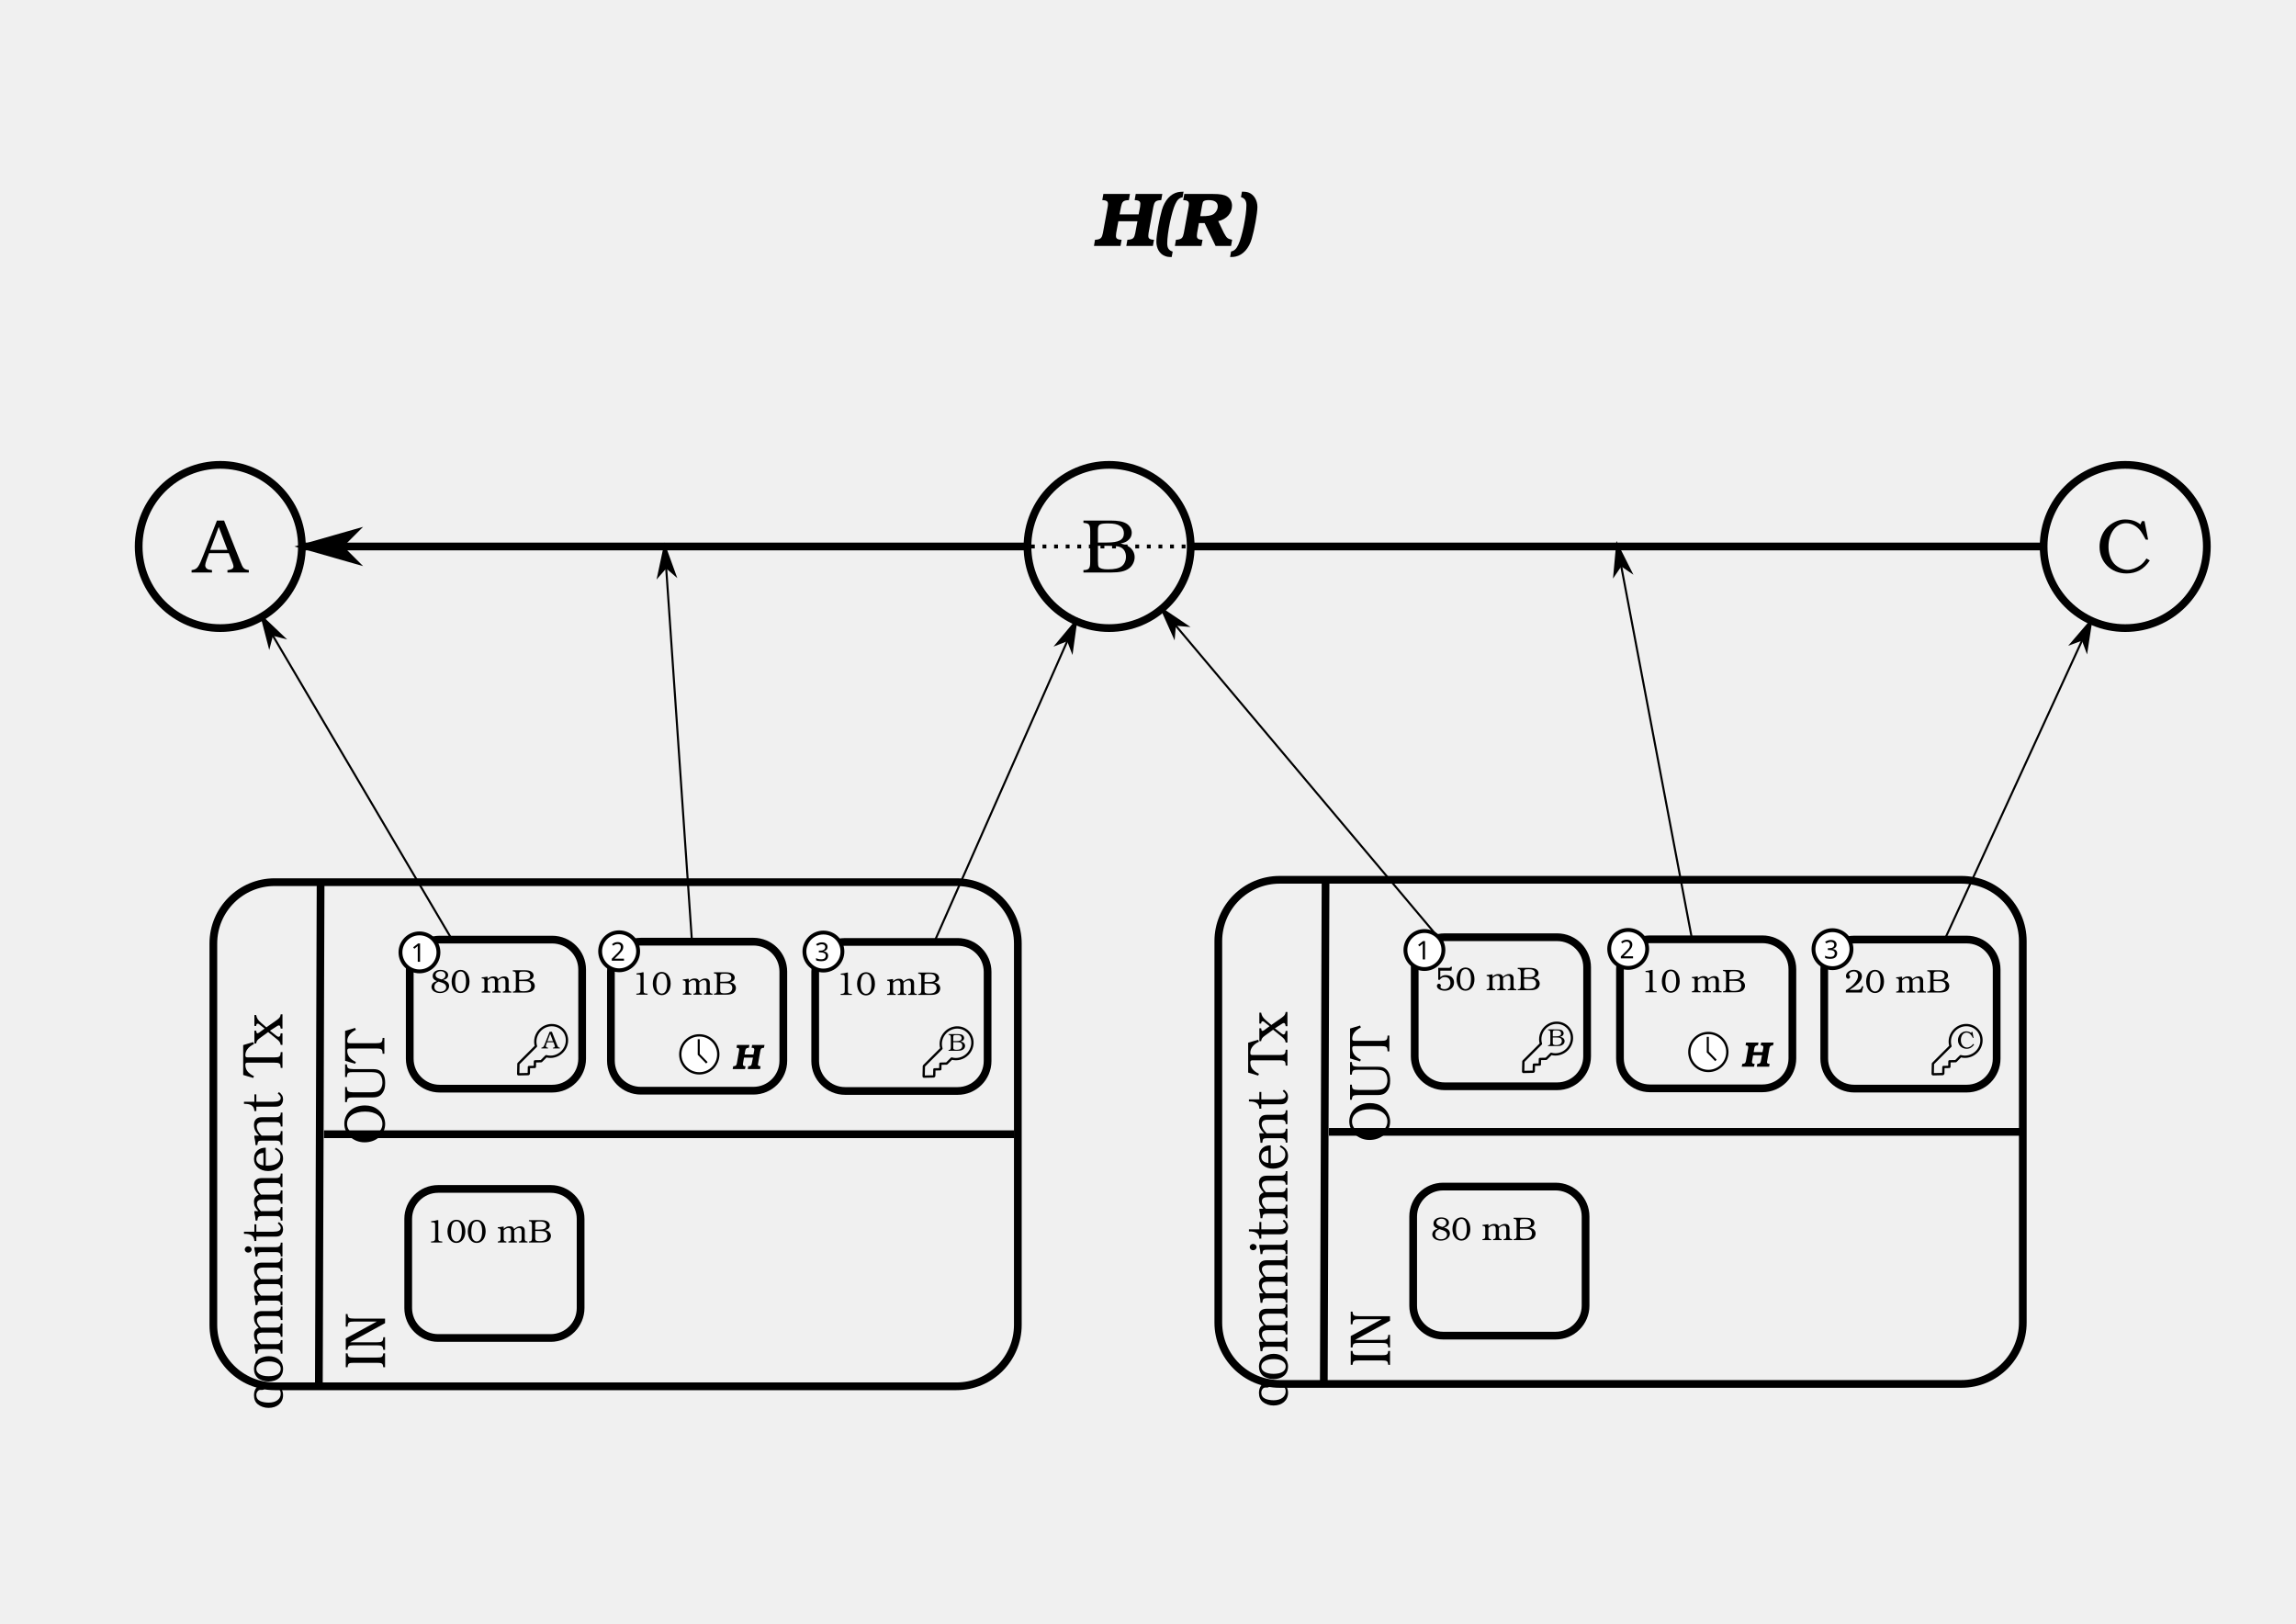
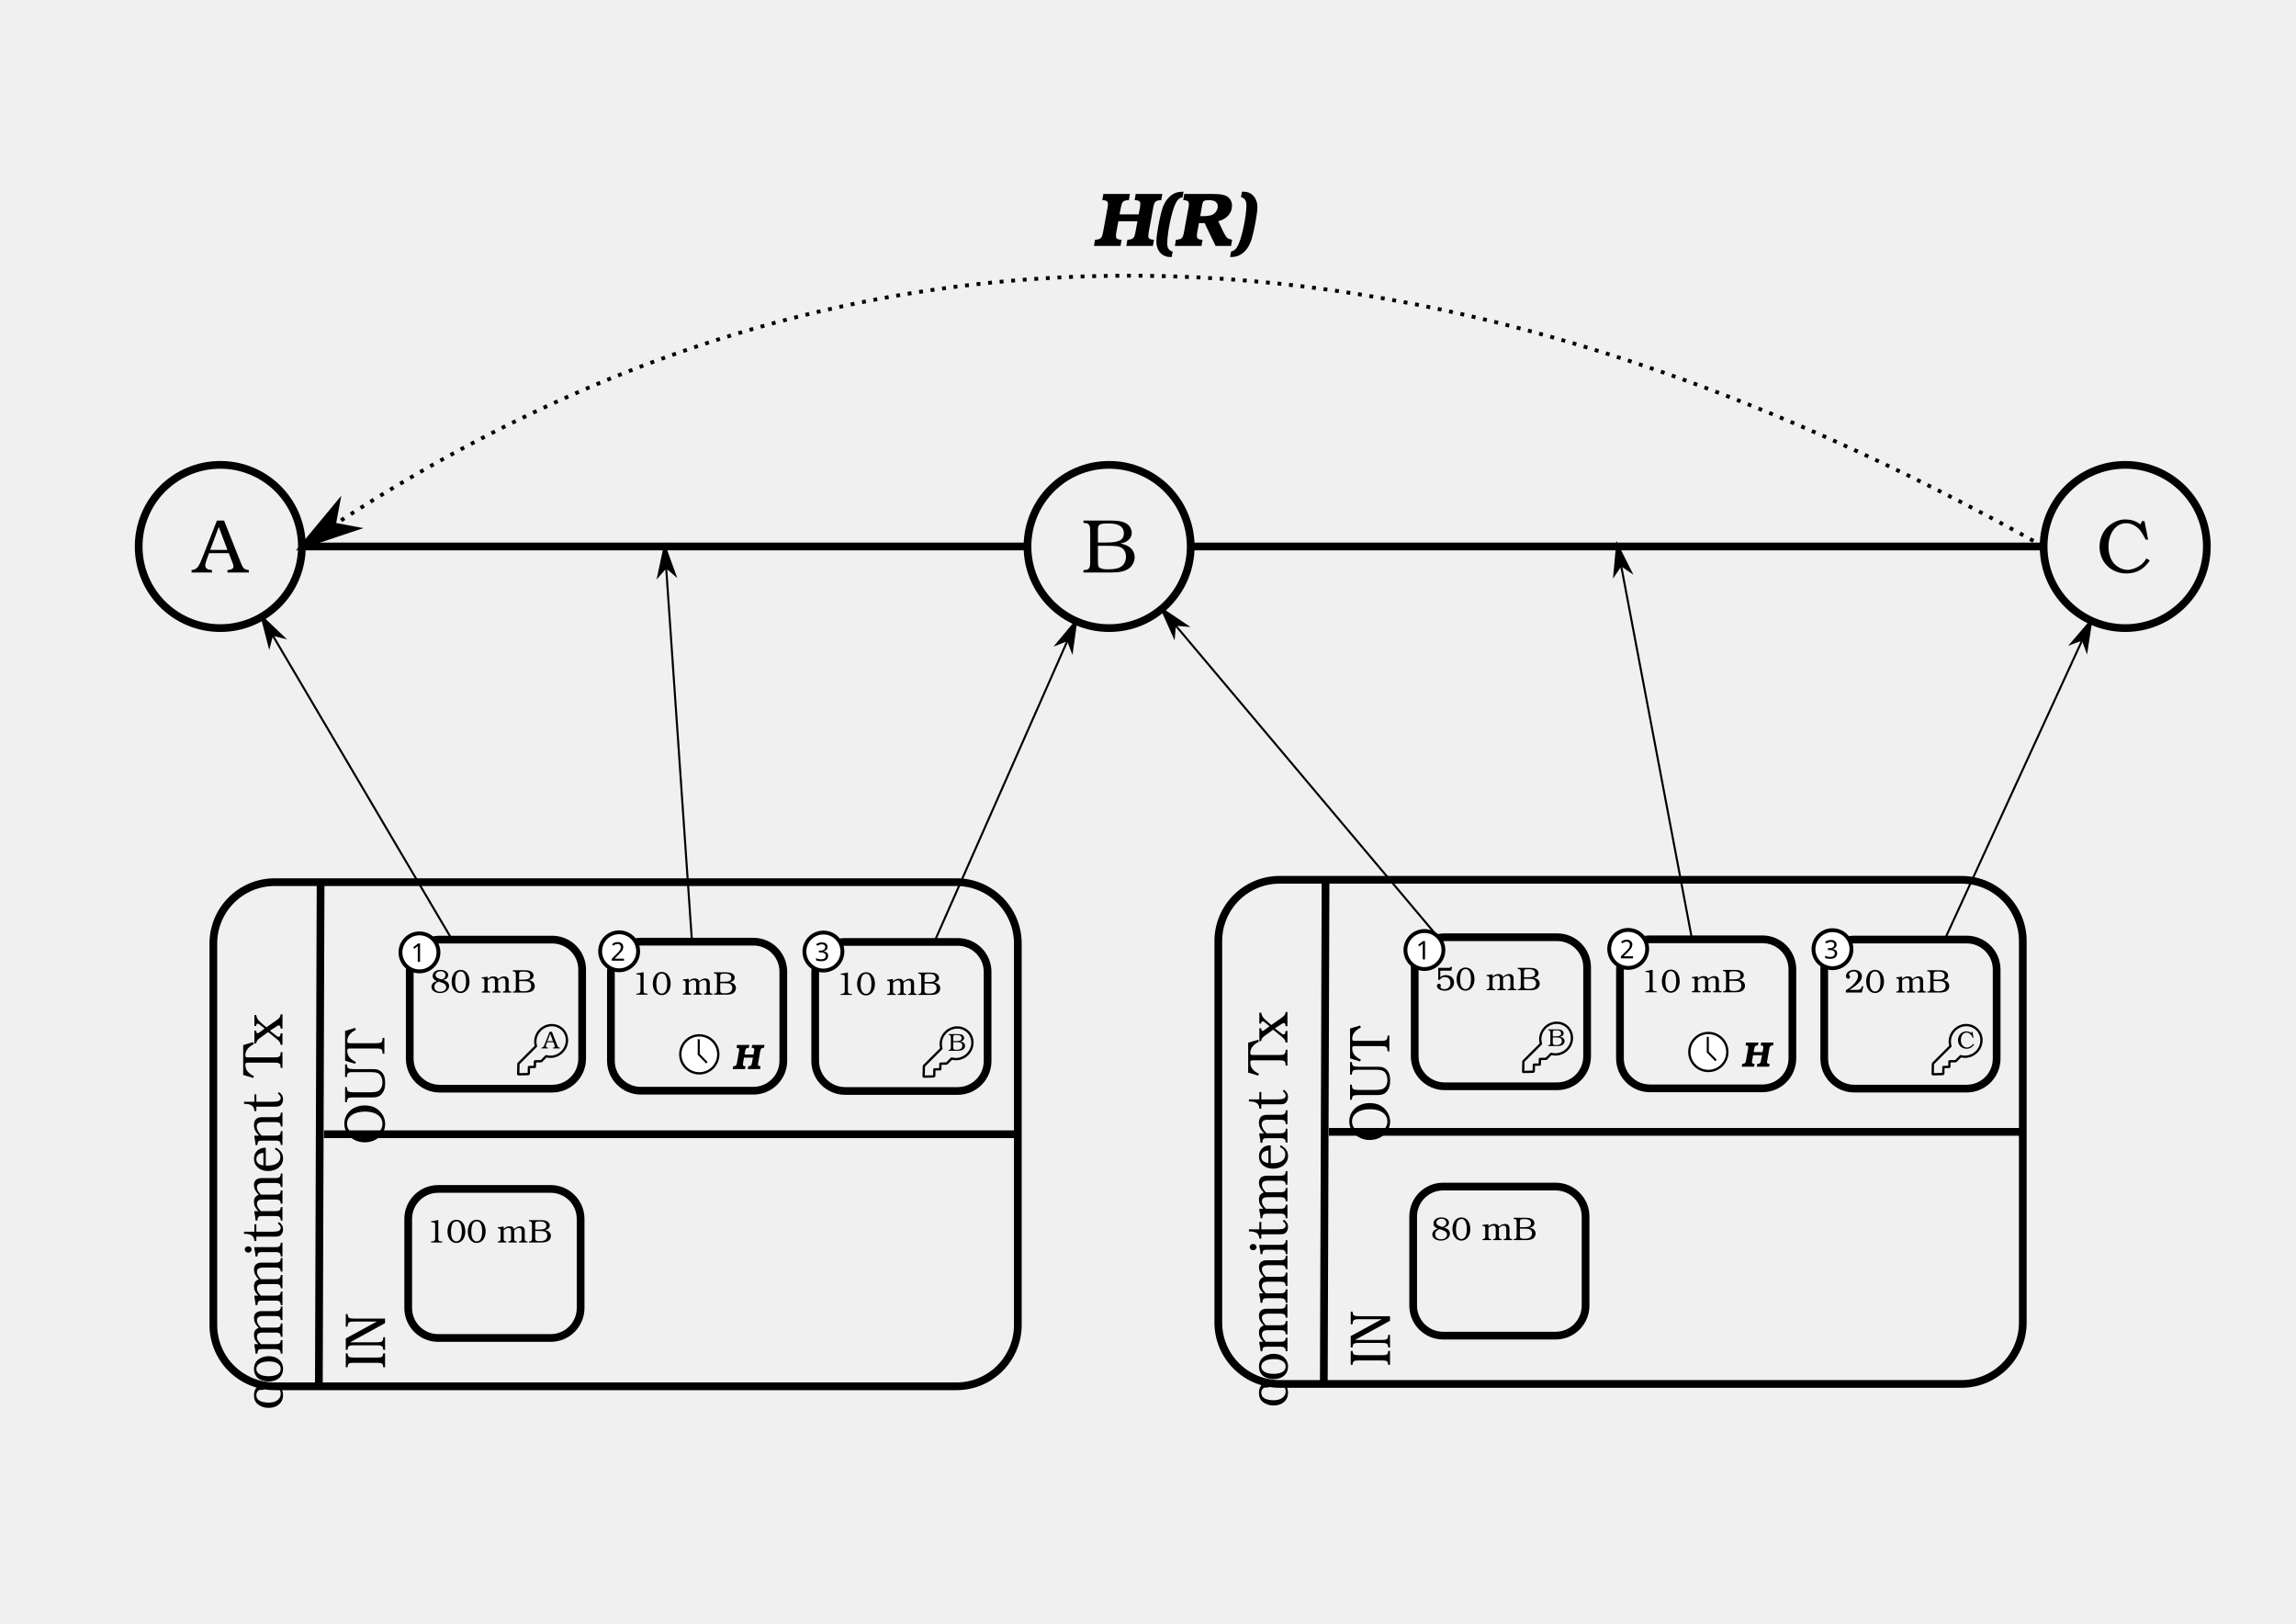
<svg xmlns="http://www.w3.org/2000/svg" width="297mm" height="210mm" viewBox="0 0 297 210" version="1.1" id="svg1019">
  <defs id="defs1013">
    <marker style="overflow:visible" id="marker3787" refX="0" refY="0" orient="auto">
      <path transform="matrix(-0.8,0,0,-0.8,-10,0)" style="fill:#000000;fill-opacity:1;fill-rule:evenodd;stroke:#000000;stroke-width:1pt;stroke-opacity:1" d="M 0,0 5,-5 -12.5,0 5,5 Z" id="path3785" />
    </marker>
    <marker style="overflow:visible" id="marker3703" refX="0" refY="0" orient="auto">
      <path transform="matrix(-0.8,0,0,-0.8,-10,0)" style="fill:#000000;fill-opacity:1;fill-rule:evenodd;stroke:#000000;stroke-width:1pt;stroke-opacity:1" d="M 0,0 5,-5 -12.5,0 5,5 Z" id="path3701" />
    </marker>
    <marker style="overflow:visible" id="marker3649" refX="0" refY="0" orient="auto">
      <path transform="matrix(-0.8,0,0,-0.8,-10,0)" style="fill:#000000;fill-opacity:1;fill-rule:evenodd;stroke:#000000;stroke-width:1pt;stroke-opacity:1" d="M 0,0 5,-5 -12.5,0 5,5 Z" id="path3647" />
    </marker>
    <marker style="overflow:visible" id="marker3601" refX="0" refY="0" orient="auto">
      <path transform="matrix(-0.8,0,0,-0.8,-10,0)" style="fill:#000000;fill-opacity:1;fill-rule:evenodd;stroke:#000000;stroke-width:1pt;stroke-opacity:1" d="M 0,0 5,-5 -12.5,0 5,5 Z" id="path3599" />
    </marker>
    <marker style="overflow:visible" id="marker3390" refX="0" refY="0" orient="auto">
      <path transform="matrix(-0.8,0,0,-0.8,-10,0)" style="fill:#000000;fill-opacity:1;fill-rule:evenodd;stroke:#000000;stroke-width:1pt;stroke-opacity:1" d="M 0,0 5,-5 -12.5,0 5,5 Z" id="path3388" />
    </marker>
    <marker style="overflow:visible" id="Arrow1Lstart" refX="0" refY="0" orient="auto">
      <path transform="matrix(0.8,0,0,0.8,10,0)" style="fill:#000000;fill-opacity:1;fill-rule:evenodd;stroke:#000000;stroke-width:1pt;stroke-opacity:1" d="M 0,0 5,-5 -12.5,0 5,5 Z" id="path3048" />
    </marker>
    <marker style="overflow:visible" id="marker3328" refX="0" refY="0" orient="auto">
      <path transform="matrix(-0.8,0,0,-0.8,-10,0)" style="fill:#000000;fill-opacity:1;fill-rule:evenodd;stroke:#000000;stroke-width:1pt;stroke-opacity:1" d="M 0,0 5,-5 -12.5,0 5,5 Z" id="path3326" />
    </marker>
    <marker style="overflow:visible" id="Arrow1Lend" refX="0" refY="0" orient="auto">
      <path transform="matrix(-0.8,0,0,-0.8,-10,0)" style="fill:#000000;fill-opacity:1;fill-rule:evenodd;stroke:#000000;stroke-width:1pt;stroke-opacity:1" d="M 0,0 5,-5 -12.5,0 5,5 Z" id="path3051" />
    </marker>
    <symbol id="Connector">
      <circle cx="19.844" cy="19.844" r="5.292" style="stroke-width:2" id="circle1727" />
    </symbol>
  </defs>
  <g id="layer1">
    <circle style="opacity:0.996;fill:none;stroke:#000000;stroke-width:1;stroke-miterlimit:4;stroke-dasharray:none;stroke-dashoffset:0;paint-order:markers fill stroke" id="path2820" cx="-70.678" cy="28.495" r="10.557" transform="rotate(-90)" />
    <text xml:space="preserve" style="font-size:4.233px;line-height:1.25;font-family:sans-serif;stroke-width:0.265" x="25.141" y="74.042" id="text2824">
      <tspan id="tspan2822" x="25.141" y="74.042" style="font-style:normal;font-variant:normal;font-weight:normal;font-stretch:normal;font-size:9.878px;font-family:'Bookman Old Style';-inkscape-font-specification:'Bookman Old Style';stroke-width:0.265">A</tspan>
    </text>
    <circle style="opacity:0.996;fill:none;stroke:#000000;stroke-width:1;stroke-miterlimit:4;stroke-dasharray:none;stroke-dashoffset:0;paint-order:markers fill stroke" id="path2820-3" cx="-70.678" cy="143.468" r="10.557" transform="rotate(-90)" />
    <text xml:space="preserve" style="font-size:4.233px;line-height:1.25;font-family:sans-serif;stroke-width:0.265" x="139.836" y="74.042" id="text2824-4">
      <tspan id="tspan2822-1" x="139.836" y="74.042" style="font-style:normal;font-variant:normal;font-weight:normal;font-stretch:normal;font-size:9.878px;font-family:'Bookman Old Style';-inkscape-font-specification:'Bookman Old Style';stroke-width:0.265">B</tspan>
    </text>
    <circle style="opacity:0.996;fill:none;stroke:#000000;stroke-width:1;stroke-miterlimit:4;stroke-dasharray:none;stroke-dashoffset:0;paint-order:markers fill stroke" id="path2820-0" cx="-70.678" cy="274.911" r="10.557" transform="rotate(-90)" />
    <text xml:space="preserve" style="font-size:4.233px;line-height:1.25;font-family:sans-serif;stroke-width:0.265" x="271.152" y="74.042" id="text2824-6">
      <tspan id="tspan2822-0" x="271.152" y="74.042" style="font-style:normal;font-variant:normal;font-weight:normal;font-stretch:normal;font-size:9.878px;font-family:'Bookman Old Style';-inkscape-font-specification:'Bookman Old Style';stroke-width:0.265">C</tspan>
    </text>
    <rect style="fill:none;stroke:#000000;stroke-width:1;stroke-linejoin:round;stroke-miterlimit:4.3;stroke-dasharray:none;stroke-dashoffset:0;stroke-opacity:1;paint-order:markers fill stroke" id="rect835-8" width="65.203" height="104.064" x="-179.296" y="27.598" ry="7.937" rx="7.937" transform="rotate(-90)" />
    <path style="fill:none;stroke:#000000;stroke-width:1;stroke-linecap:butt;stroke-linejoin:miter;stroke-miterlimit:4;stroke-dasharray:none;stroke-opacity:1" d="m 41.246,179.182 0.225,-65.005" id="path845-8" />
    <path style="display:inline;fill:none;stroke:#000000;stroke-width:1;stroke-linecap:butt;stroke-linejoin:miter;stroke-miterlimit:4;stroke-dasharray:none;stroke-opacity:1" d="M 41.902,146.695 H 131.209" id="path851-2" />
    <text xml:space="preserve" style="font-style:normal;font-weight:normal;font-size:10.583px;line-height:1.25;font-family:sans-serif;white-space:pre;inline-size:0;display:inline;fill:#000000;fill-opacity:1;stroke:none;stroke-width:0.172" x="58.337" y="36.616" id="text855-5" transform="matrix(0,-1.45425,1.625963,0,-22.99854,231.6455)">
      <tspan id="tspan853-8" x="58.337" y="36.616" style="font-style:normal;font-variant:normal;font-weight:normal;font-stretch:normal;font-size:4.588px;font-family:'Bookman Old Style';-inkscape-font-specification:'Bookman Old Style';text-align:center;text-anchor:middle;stroke-width:0.172">commitment Tx</tspan>
    </text>
    <rect style="display:inline;fill:none;stroke:#000000;stroke-width:1;stroke-linejoin:round;stroke-miterlimit:4;stroke-dasharray:none;stroke-dashoffset:0;stroke-opacity:1;paint-order:markers fill stroke" id="rect857-0" width="22.301" height="19.277" x="52.804" y="153.77" ry="3.874" rx="3.874" />
    <text xml:space="preserve" style="font-style:normal;font-weight:normal;font-size:10.583px;line-height:1.25;font-family:sans-serif;white-space:pre;inline-size:0;display:inline;fill:#000000;fill-opacity:1;stroke:none;stroke-width:0.172" x="58.337" y="36.616" id="text855-4-3" transform="matrix(0,-1.45425,1.625963,0,-9.729087,248.2601)">
      <tspan id="tspan853-5-01" x="58.337" y="36.616" style="font-style:normal;font-variant:normal;font-weight:normal;font-stretch:normal;font-size:4.588px;font-family:'Bookman Old Style';-inkscape-font-specification:'Bookman Old Style';text-align:center;text-anchor:middle;stroke-width:0.172">IN</tspan>
    </text>
    <text xml:space="preserve" style="font-style:normal;font-weight:normal;font-size:10.583px;line-height:1.25;font-family:sans-serif;white-space:pre;inline-size:0;display:inline;fill:#000000;fill-opacity:1;stroke:none;stroke-width:0.172" x="58.337" y="36.616" id="text855-4-1-4" transform="matrix(0,-1.45425,1.625963,0,-9.816516,215.4507)">
      <tspan id="tspan853-5-0-8" x="58.337" y="36.616" style="font-style:normal;font-variant:normal;font-weight:normal;font-stretch:normal;font-size:4.588px;font-family:'Bookman Old Style';-inkscape-font-specification:'Bookman Old Style';text-align:center;text-anchor:middle;stroke-width:0.172">OUT</tspan>
    </text>
    <rect style="display:inline;fill:none;stroke:#000000;stroke-width:1;stroke-linejoin:round;stroke-miterlimit:4;stroke-dasharray:none;stroke-dashoffset:0;stroke-opacity:1;paint-order:markers fill stroke" id="rect857-7-1" width="22.301" height="19.277" x="53.003" y="121.522" ry="3.874" rx="3.874" />
    <path id="path930-0-0" style="display:inline;fill:none;stroke:#000000;stroke-width:0.3;stroke-linejoin:round;stroke-miterlimit:4;stroke-dasharray:none;stroke-dashoffset:0;stroke-opacity:1;paint-order:markers fill stroke" d="m 72.766,133.147 a 2.005,2.093 45 0 0 -2.892,0.068 2.005,2.093 45 0 0 -0.545,2.091 l -2.267,2.267 -0.029,1.338 0.034,0.034 1.275,-0.028 0.06,-0.06 0.018,-0.852 0.765,-0.017 0.015,-0.72 0.807,-0.017 0.647,-0.647 a 2.005,2.093 45 0 0 2.055,-0.556 2.005,2.093 45 0 0 0.063,-2.898 2.005,2.093 45 0 0 -0.006,-0.006 z" />
    <text xml:space="preserve" style="font-style:normal;font-weight:normal;font-size:4.586px;line-height:1.25;font-family:sans-serif;display:inline;fill:#000000;fill-opacity:1;stroke:none;stroke-width:0.265" x="70.158" y="135.596" id="text1006-0-6">
      <tspan id="tspan1004-3-9" x="70.158" y="135.596" style="font-style:normal;font-variant:normal;font-weight:normal;font-stretch:normal;font-size:3.175px;font-family:'Bookman Old Style';-inkscape-font-specification:'Bookman Old Style';stroke-width:0.265">A</tspan>
    </text>
    <text xml:space="preserve" style="font-size:4.233px;line-height:1.25;font-family:sans-serif;display:inline;stroke-width:0.265" x="55.087" y="160.695" id="text1030-3">
      <tspan id="tspan1028-7" x="55.087" y="160.695" style="font-style:normal;font-variant:normal;font-weight:normal;font-stretch:normal;font-family:'Bookman Old Style';-inkscape-font-specification:'Bookman Old Style';stroke-width:0.265">100 mB</tspan>
    </text>
    <text xml:space="preserve" style="font-size:4.233px;line-height:1.25;font-family:sans-serif;display:inline;stroke-width:0.265" x="55.624" y="128.376" id="text1030-0-4">
      <tspan id="tspan1028-9-8" x="55.624" y="128.376" style="font-style:normal;font-variant:normal;font-weight:normal;font-stretch:normal;font-family:'Bookman Old Style';-inkscape-font-specification:'Bookman Old Style';stroke-width:0.265">80 mB</tspan>
    </text>
    <rect style="display:inline;fill:none;stroke:#000000;stroke-width:1;stroke-linejoin:round;stroke-miterlimit:4;stroke-dasharray:none;stroke-dashoffset:0;stroke-opacity:1;paint-order:markers fill stroke" id="rect857-7-1-1" width="22.301" height="19.277" x="105.45" y="121.823" ry="3.874" rx="3.874" />
    <path id="path930-0-0-3" style="display:inline;fill:none;stroke:#000000;stroke-width:0.3;stroke-linejoin:round;stroke-miterlimit:4;stroke-dasharray:none;stroke-dashoffset:0;stroke-opacity:1;paint-order:markers fill stroke" d="m 125.213,133.448 a 2.005,2.093 45 0 0 -2.892,0.068 2.005,2.093 45 0 0 -0.545,2.091 l -2.267,2.267 -0.029,1.338 0.034,0.034 1.275,-0.028 0.06,-0.06 0.018,-0.852 0.765,-0.017 0.015,-0.72 0.807,-0.017 0.647,-0.647 a 2.005,2.093 45 0 0 2.055,-0.556 2.005,2.093 45 0 0 0.063,-2.898 2.005,2.093 45 0 0 -0.006,-0.006 z" />
    <text xml:space="preserve" style="font-style:normal;font-weight:normal;font-size:4.586px;line-height:1.25;font-family:sans-serif;display:inline;fill:#000000;fill-opacity:1;stroke:none;stroke-width:0.265" x="122.604" y="135.897" id="text1006-0-6-0">
      <tspan id="tspan1004-3-9-8" x="122.604" y="135.897" style="font-style:normal;font-variant:normal;font-weight:normal;font-stretch:normal;font-size:3.175px;font-family:'Bookman Old Style';-inkscape-font-specification:'Bookman Old Style';stroke-width:0.265">B</tspan>
    </text>
    <text xml:space="preserve" style="font-size:4.233px;line-height:1.25;font-family:sans-serif;display:inline;stroke-width:0.265" x="108.07" y="128.678" id="text1030-0-4-0">
      <tspan id="tspan1028-9-8-4" x="108.07" y="128.678" style="font-style:normal;font-variant:normal;font-weight:normal;font-stretch:normal;font-family:'Bookman Old Style';-inkscape-font-specification:'Bookman Old Style';stroke-width:0.265">10 mB</tspan>
    </text>
    <circle style="display:inline;fill:#ffffff;fill-opacity:1;stroke:#000000;stroke-width:0.5;stroke-linejoin:miter;stroke-miterlimit:4;stroke-dasharray:none;stroke-dashoffset:0;stroke-opacity:1;paint-order:markers fill stroke" id="path2132-2" cx="54.259" cy="123.176" r="2.457" />
    <text xml:space="preserve" style="font-size:3.335px;line-height:1.25;font-family:sans-serif;display:inline;stroke-width:0.265" x="53.15" y="124.393" id="text2136-8">
      <tspan id="tspan2134-7" x="53.15" y="124.393" style="stroke-width:0.265">1</tspan>
    </text>
    <circle style="display:inline;fill:#ffffff;fill-opacity:1;stroke:#000000;stroke-width:0.5;stroke-linejoin:miter;stroke-miterlimit:4;stroke-dasharray:none;stroke-dashoffset:0;stroke-opacity:1;paint-order:markers fill stroke" id="path2132-2-4" cx="106.514" cy="123.067" r="2.457" />
    <text xml:space="preserve" style="font-size:3.335px;line-height:1.25;font-family:sans-serif;display:inline;stroke-width:0.265" x="105.405" y="124.284" id="text2136-8-8">
      <tspan id="tspan2134-7-7" x="105.405" y="124.284" style="stroke-width:0.265">3</tspan>
    </text>
    <rect style="display:inline;fill:none;stroke:#000000;stroke-width:1;stroke-linejoin:round;stroke-miterlimit:4;stroke-dasharray:none;stroke-dashoffset:0;stroke-opacity:1;paint-order:markers fill stroke" id="rect857-7-1-1-1" width="22.301" height="19.277" x="79.025" y="121.789" ry="3.874" rx="3.874" />
    <text xml:space="preserve" style="font-style:normal;font-weight:normal;font-size:4.586px;line-height:1.25;font-family:sans-serif;display:inline;fill:#000000;fill-opacity:1;stroke:none;stroke-width:0.265" x="94.71" y="138.269" id="text1006-0-6-0-5">
      <tspan id="tspan1004-3-9-8-3" x="94.71" y="138.269" style="font-style:italic;font-variant:normal;font-weight:600;font-stretch:normal;font-size:4.586px;font-family:'Bookman Old Style';-inkscape-font-specification:'Bookman Old Style Semi-Bold Italic';stroke-width:0.265">H</tspan>
    </text>
    <text xml:space="preserve" style="font-size:4.233px;line-height:1.25;font-family:sans-serif;display:inline;stroke-width:0.265" x="81.646" y="128.644" id="text1030-0-4-0-8">
      <tspan id="tspan1028-9-8-4-9" x="81.646" y="128.644" style="font-style:normal;font-variant:normal;font-weight:normal;font-stretch:normal;font-family:'Bookman Old Style';-inkscape-font-specification:'Bookman Old Style';stroke-width:0.265">10 mB</tspan>
    </text>
    <circle style="display:inline;fill:#ffffff;fill-opacity:1;stroke:#000000;stroke-width:0.5;stroke-linejoin:miter;stroke-miterlimit:4;stroke-dasharray:none;stroke-dashoffset:0;stroke-opacity:1;paint-order:markers fill stroke" id="path2132-2-4-5" cx="80.09" cy="123.034" r="2.457" />
    <text xml:space="preserve" style="font-size:3.335px;line-height:1.25;font-family:sans-serif;display:inline;stroke-width:0.265" x="78.981" y="124.25" id="text2136-8-8-5">
      <tspan id="tspan2134-7-7-3" x="78.981" y="124.25" style="stroke-width:0.265">2</tspan>
    </text>
    <g id="g3033" transform="translate(76.82593,-24.93454)">
      <circle style="display:inline;fill:#ffffff;fill-opacity:1;stroke:#000000;stroke-width:0.3;stroke-linejoin:miter;stroke-miterlimit:4;stroke-dasharray:none;stroke-dashoffset:0;stroke-opacity:1;paint-order:markers fill stroke" id="path2132-2-4-8" cx="13.631" cy="161.297" r="2.457" />
      <path style="fill:none;stroke:#000000;stroke-width:0.265px;stroke-linecap:butt;stroke-linejoin:miter;stroke-opacity:1" d="m 13.56,159.341 v 0 1.961 l 1.051,1.087" id="path3029" />
    </g>
    <path style="fill:none;fill-rule:evenodd;stroke:#000000;stroke-width:0.265px;stroke-linecap:butt;stroke-linejoin:miter;stroke-opacity:1;marker-end:url(#Arrow1Lend)" d="M 58.471,121.522 33.857,79.772" id="path3046" />
    <path style="fill:none;fill-rule:evenodd;stroke:#000000;stroke-width:0.265px;stroke-linecap:butt;stroke-linejoin:miter;stroke-opacity:1;marker-end:url(#marker3328)" d="M 120.86,121.823 139.2,80.334" id="path3324" />
    <path style="fill:none;fill-rule:evenodd;stroke:#000000;stroke-width:1;stroke-linecap:butt;stroke-linejoin:miter;stroke-miterlimit:4;stroke-dasharray:none;stroke-dashoffset:0;stroke-opacity:1" d="M 39.053,70.678 H 132.911" id="path3354" />
    <path style="fill:none;fill-rule:evenodd;stroke:#000000;stroke-width:0.265px;stroke-linecap:butt;stroke-linejoin:miter;stroke-opacity:1;marker-end:url(#marker3390)" d="M 89.51,121.789 85.982,70.678" id="path3452" />
    <rect style="fill:none;stroke:#000000;stroke-width:1;stroke-linejoin:round;stroke-miterlimit:4.3;stroke-dasharray:none;stroke-dashoffset:0;stroke-opacity:1;paint-order:markers fill stroke" id="rect835-8-1" width="65.203" height="104.064" x="-178.99" y="157.595" ry="7.937" rx="7.937" transform="rotate(-90)" />
    <path style="fill:none;stroke:#000000;stroke-width:1;stroke-linecap:butt;stroke-linejoin:miter;stroke-miterlimit:4;stroke-dasharray:none;stroke-opacity:1" d="m 171.243,178.875 0.225,-65.005" id="path845-8-9" />
    <path style="display:inline;fill:none;stroke:#000000;stroke-width:1;stroke-linecap:butt;stroke-linejoin:miter;stroke-miterlimit:4;stroke-dasharray:none;stroke-opacity:1" d="m 171.899,146.388 h 89.708" id="path851-2-9" />
    <text xml:space="preserve" style="font-style:normal;font-weight:normal;font-size:10.583px;line-height:1.25;font-family:sans-serif;white-space:pre;inline-size:0;display:inline;fill:#000000;fill-opacity:1;stroke:none;stroke-width:0.172" x="58.337" y="36.616" id="text855-5-5" transform="matrix(0,-1.45425,1.625963,0,106.9989,231.3391)">
      <tspan id="tspan853-8-8" x="58.337" y="36.616" style="font-style:normal;font-variant:normal;font-weight:normal;font-stretch:normal;font-size:4.588px;font-family:'Bookman Old Style';-inkscape-font-specification:'Bookman Old Style';text-align:center;text-anchor:middle;stroke-width:0.172">commitment Tx</tspan>
    </text>
    <rect style="display:inline;fill:none;stroke:#000000;stroke-width:1;stroke-linejoin:round;stroke-miterlimit:4;stroke-dasharray:none;stroke-dashoffset:0;stroke-opacity:1;paint-order:markers fill stroke" id="rect857-0-9" width="22.301" height="19.277" x="182.801" y="153.464" ry="3.874" rx="3.874" />
    <text xml:space="preserve" style="font-style:normal;font-weight:normal;font-size:10.583px;line-height:1.25;font-family:sans-serif;white-space:pre;inline-size:0;display:inline;fill:#000000;fill-opacity:1;stroke:none;stroke-width:0.172" x="58.337" y="36.616" id="text855-4-3-0" transform="matrix(0,-1.45425,1.625963,0,120.2683,247.9537)">
      <tspan id="tspan853-5-01-6" x="58.337" y="36.616" style="font-style:normal;font-variant:normal;font-weight:normal;font-stretch:normal;font-size:4.588px;font-family:'Bookman Old Style';-inkscape-font-specification:'Bookman Old Style';text-align:center;text-anchor:middle;stroke-width:0.172">IN</tspan>
    </text>
    <text xml:space="preserve" style="font-style:normal;font-weight:normal;font-size:10.583px;line-height:1.25;font-family:sans-serif;white-space:pre;inline-size:0;display:inline;fill:#000000;fill-opacity:1;stroke:none;stroke-width:0.172" x="58.337" y="36.616" id="text855-4-1-4-6" transform="matrix(0,-1.45425,1.625963,0,120.1809,215.1443)">
      <tspan id="tspan853-5-0-8-9" x="58.337" y="36.616" style="font-style:normal;font-variant:normal;font-weight:normal;font-stretch:normal;font-size:4.588px;font-family:'Bookman Old Style';-inkscape-font-specification:'Bookman Old Style';text-align:center;text-anchor:middle;stroke-width:0.172">OUT</tspan>
    </text>
    <rect style="display:inline;fill:none;stroke:#000000;stroke-width:1;stroke-linejoin:round;stroke-miterlimit:4;stroke-dasharray:none;stroke-dashoffset:0;stroke-opacity:1;paint-order:markers fill stroke" id="rect857-7-1-15" width="22.301" height="19.277" x="183" y="121.215" ry="3.874" rx="3.874" />
    <path id="path930-0-0-2" style="display:inline;fill:none;stroke:#000000;stroke-width:0.3;stroke-linejoin:round;stroke-miterlimit:4;stroke-dasharray:none;stroke-dashoffset:0;stroke-opacity:1;paint-order:markers fill stroke" d="m 202.763,132.84 a 2.005,2.093 45 0 0 -2.892,0.068 2.005,2.093 45 0 0 -0.545,2.091 l -2.267,2.267 -0.029,1.338 0.034,0.034 1.275,-0.028 0.06,-0.06 0.018,-0.852 0.765,-0.017 0.015,-0.72 0.807,-0.017 0.647,-0.647 a 2.005,2.093 45 0 0 2.055,-0.556 2.005,2.093 45 0 0 0.063,-2.898 2.005,2.093 45 0 0 -0.006,-0.006 z" />
    <text xml:space="preserve" style="font-style:normal;font-weight:normal;font-size:4.586px;line-height:1.25;font-family:sans-serif;display:inline;fill:#000000;fill-opacity:1;stroke:none;stroke-width:0.265" x="200.155" y="135.29" id="text1006-0-6-2">
      <tspan id="tspan1004-3-9-3" x="200.155" y="135.29" style="font-style:normal;font-variant:normal;font-weight:normal;font-stretch:normal;font-size:3.175px;font-family:'Bookman Old Style';-inkscape-font-specification:'Bookman Old Style';stroke-width:0.265">B</tspan>
    </text>
    <text xml:space="preserve" style="font-size:4.233px;line-height:1.25;font-family:sans-serif;display:inline;stroke-width:0.265" x="185.084" y="160.389" id="text1030-3-6">
      <tspan id="tspan1028-7-1" x="185.084" y="160.389" style="font-style:normal;font-variant:normal;font-weight:normal;font-stretch:normal;font-family:'Bookman Old Style';-inkscape-font-specification:'Bookman Old Style';stroke-width:0.265">80 mB</tspan>
    </text>
    <text xml:space="preserve" style="font-size:4.233px;line-height:1.25;font-family:sans-serif;display:inline;stroke-width:0.265" x="185.621" y="128.07" id="text1030-0-4-8">
      <tspan id="tspan1028-9-8-9" x="185.621" y="128.07" style="font-style:normal;font-variant:normal;font-weight:normal;font-stretch:normal;font-family:'Bookman Old Style';-inkscape-font-specification:'Bookman Old Style';stroke-width:0.265">50 mB</tspan>
    </text>
    <rect style="display:inline;fill:none;stroke:#000000;stroke-width:1;stroke-linejoin:round;stroke-miterlimit:4;stroke-dasharray:none;stroke-dashoffset:0;stroke-opacity:1;paint-order:markers fill stroke" id="rect857-7-1-1-6" width="22.301" height="19.277" x="235.976" y="121.516" ry="3.874" rx="3.874" />
    <path id="path930-0-0-3-7" style="display:inline;fill:none;stroke:#000000;stroke-width:0.3;stroke-linejoin:round;stroke-miterlimit:4;stroke-dasharray:none;stroke-dashoffset:0;stroke-opacity:1;paint-order:markers fill stroke" d="m 255.739,133.142 a 2.005,2.093 45 0 0 -2.892,0.068 2.005,2.093 45 0 0 -0.545,2.091 l -2.267,2.267 -0.029,1.338 0.034,0.034 1.275,-0.028 0.06,-0.06 0.018,-0.852 0.765,-0.017 0.015,-0.72 0.807,-0.017 0.647,-0.647 a 2.005,2.093 45 0 0 2.055,-0.556 2.005,2.093 45 0 0 0.063,-2.898 2.005,2.093 45 0 0 -0.006,-0.006 z" />
    <text xml:space="preserve" style="font-style:normal;font-weight:normal;font-size:4.586px;line-height:1.25;font-family:sans-serif;display:inline;fill:#000000;fill-opacity:1;stroke:none;stroke-width:0.265" x="253.131" y="135.591" id="text1006-0-6-0-58">
      <tspan id="tspan1004-3-9-8-8" x="253.131" y="135.591" style="font-style:normal;font-variant:normal;font-weight:normal;font-stretch:normal;font-size:3.175px;font-family:'Bookman Old Style';-inkscape-font-specification:'Bookman Old Style';stroke-width:0.265">C</tspan>
    </text>
    <text xml:space="preserve" style="font-size:4.233px;line-height:1.25;font-family:sans-serif;display:inline;stroke-width:0.265" x="238.597" y="128.371" id="text1030-0-4-0-2">
      <tspan id="tspan1028-9-8-4-6" x="238.597" y="128.371" style="font-style:normal;font-variant:normal;font-weight:normal;font-stretch:normal;font-family:'Bookman Old Style';-inkscape-font-specification:'Bookman Old Style';stroke-width:0.265">20 mB</tspan>
    </text>
    <circle style="display:inline;fill:#ffffff;fill-opacity:1;stroke:#000000;stroke-width:0.5;stroke-linejoin:miter;stroke-miterlimit:4;stroke-dasharray:none;stroke-dashoffset:0;stroke-opacity:1;paint-order:markers fill stroke" id="path2132-2-7" cx="184.257" cy="122.87" r="2.457" />
    <text xml:space="preserve" style="font-size:3.335px;line-height:1.25;font-family:sans-serif;display:inline;stroke-width:0.265" x="183.148" y="124.086" id="text2136-8-4">
      <tspan id="tspan2134-7-4" x="183.148" y="124.086" style="stroke-width:0.265">1</tspan>
    </text>
    <circle style="display:inline;fill:#ffffff;fill-opacity:1;stroke:#000000;stroke-width:0.5;stroke-linejoin:miter;stroke-miterlimit:4;stroke-dasharray:none;stroke-dashoffset:0;stroke-opacity:1;paint-order:markers fill stroke" id="path2132-2-4-3" cx="237.041" cy="122.761" r="2.457" />
    <text xml:space="preserve" style="font-size:3.335px;line-height:1.25;font-family:sans-serif;display:inline;stroke-width:0.265" x="235.931" y="123.977" id="text2136-8-8-4">
      <tspan id="tspan2134-7-7-9" x="235.931" y="123.977" style="stroke-width:0.265">3</tspan>
    </text>
    <rect style="display:inline;fill:none;stroke:#000000;stroke-width:1;stroke-linejoin:round;stroke-miterlimit:4;stroke-dasharray:none;stroke-dashoffset:0;stroke-opacity:1;paint-order:markers fill stroke" id="rect857-7-1-1-1-7" width="22.301" height="19.277" x="209.552" y="121.483" ry="3.874" rx="3.874" />
    <text xml:space="preserve" style="font-style:normal;font-weight:normal;font-size:4.586px;line-height:1.25;font-family:sans-serif;display:inline;fill:#000000;fill-opacity:1;stroke:none;stroke-width:0.265" x="225.237" y="137.963" id="text1006-0-6-0-5-3">
      <tspan id="tspan1004-3-9-8-3-6" x="225.237" y="137.963" style="font-style:italic;font-variant:normal;font-weight:600;font-stretch:normal;font-size:4.586px;font-family:'Bookman Old Style';-inkscape-font-specification:'Bookman Old Style Semi-Bold Italic';stroke-width:0.265">H</tspan>
    </text>
    <text xml:space="preserve" style="font-size:4.233px;line-height:1.25;font-family:sans-serif;display:inline;stroke-width:0.265" x="212.173" y="128.337" id="text1030-0-4-0-8-3">
      <tspan id="tspan1028-9-8-4-9-6" x="212.173" y="128.337" style="font-style:normal;font-variant:normal;font-weight:normal;font-stretch:normal;font-family:'Bookman Old Style';-inkscape-font-specification:'Bookman Old Style';stroke-width:0.265">10 mB</tspan>
    </text>
    <circle style="display:inline;fill:#ffffff;fill-opacity:1;stroke:#000000;stroke-width:0.5;stroke-linejoin:miter;stroke-miterlimit:4;stroke-dasharray:none;stroke-dashoffset:0;stroke-opacity:1;paint-order:markers fill stroke" id="path2132-2-4-5-3" cx="210.616" cy="122.727" r="2.457" />
    <text xml:space="preserve" style="font-size:3.335px;line-height:1.25;font-family:sans-serif;display:inline;stroke-width:0.265" x="209.507" y="123.944" id="text2136-8-8-5-7">
      <tspan id="tspan2134-7-7-3-0" x="209.507" y="123.944" style="stroke-width:0.265">2</tspan>
    </text>
    <g id="g3033-0" transform="translate(207.3525,-25.24093)">
      <circle style="display:inline;fill:#ffffff;fill-opacity:1;stroke:#000000;stroke-width:0.3;stroke-linejoin:miter;stroke-miterlimit:4;stroke-dasharray:none;stroke-dashoffset:0;stroke-opacity:1;paint-order:markers fill stroke" id="path2132-2-4-8-9" cx="13.631" cy="161.297" r="2.457" />
      <path style="fill:none;stroke:#000000;stroke-width:0.265px;stroke-linecap:butt;stroke-linejoin:miter;stroke-opacity:1" d="m 13.56,159.341 v 0 1.961 l 1.051,1.087" id="path3029-4" />
    </g>
    <path style="fill:none;fill-rule:evenodd;stroke:#000000;stroke-width:1;stroke-linecap:butt;stroke-linejoin:miter;stroke-miterlimit:4;stroke-dasharray:none;stroke-opacity:1" d="M 154.025,70.678 H 264.354" id="path3595" />
    <path style="fill:none;fill-rule:evenodd;stroke:#000000;stroke-width:0.265px;stroke-linecap:butt;stroke-linejoin:miter;stroke-opacity:1;marker-end:url(#marker3601)" d="M 186.098,121.293 150.269,78.752" id="path3597" />
    <path style="fill:none;fill-rule:evenodd;stroke:#000000;stroke-width:0.265px;stroke-linecap:butt;stroke-linejoin:miter;stroke-opacity:1;marker-end:url(#marker3649)" d="m 251.555,121.516 18.949,-41.245" id="path3645" />
    <path style="display:inline;fill:none;fill-rule:evenodd;stroke:#000000;stroke-width:0.265px;stroke-linecap:butt;stroke-linejoin:miter;stroke-opacity:1;marker-end:url(#marker3703)" d="M 218.873,121.483 209.189,70.46" id="path3699" />
-     <path style="fill:none;fill-rule:evenodd;stroke:#000000;stroke-width:0.5;stroke-linecap:butt;stroke-linejoin:miter;stroke-miterlimit:4;stroke-dasharray:0.5, 1;stroke-dashoffset:0;stroke-opacity:1;marker-end:url(#marker3787)" d="M 264.354,70.678 H 39.053" id="path3783" />
+     <path style="fill:none;fill-rule:evenodd;stroke:#000000;stroke-width:0.5;stroke-linecap:butt;stroke-linejoin:miter;stroke-miterlimit:4;stroke-dasharray:0.5, 1;stroke-dashoffset:0;stroke-opacity:1;marker-end:url(#marker3787)" d="m 264.354,70.678 c -75.747,-42.331 -150.978,-50.87 -225.302,0" id="path3783" />
    <text xml:space="preserve" style="font-style:normal;font-weight:normal;font-size:9.878px;line-height:1.25;font-family:sans-serif;display:inline;fill:#000000;fill-opacity:1;stroke:none;stroke-width:0.265" x="141.369" y="31.805" id="text1006-0-6-0-5-3-0">
      <tspan id="tspan1004-3-9-8-3-6-3" x="141.369" y="31.805" style="font-style:italic;font-variant:normal;font-weight:600;font-stretch:normal;font-size:9.878px;font-family:'Bookman Old Style';-inkscape-font-specification:'Bookman Old Style Semi-Bold Italic';stroke-width:0.265">H(R)</tspan>
    </text>
  </g>
</svg>
